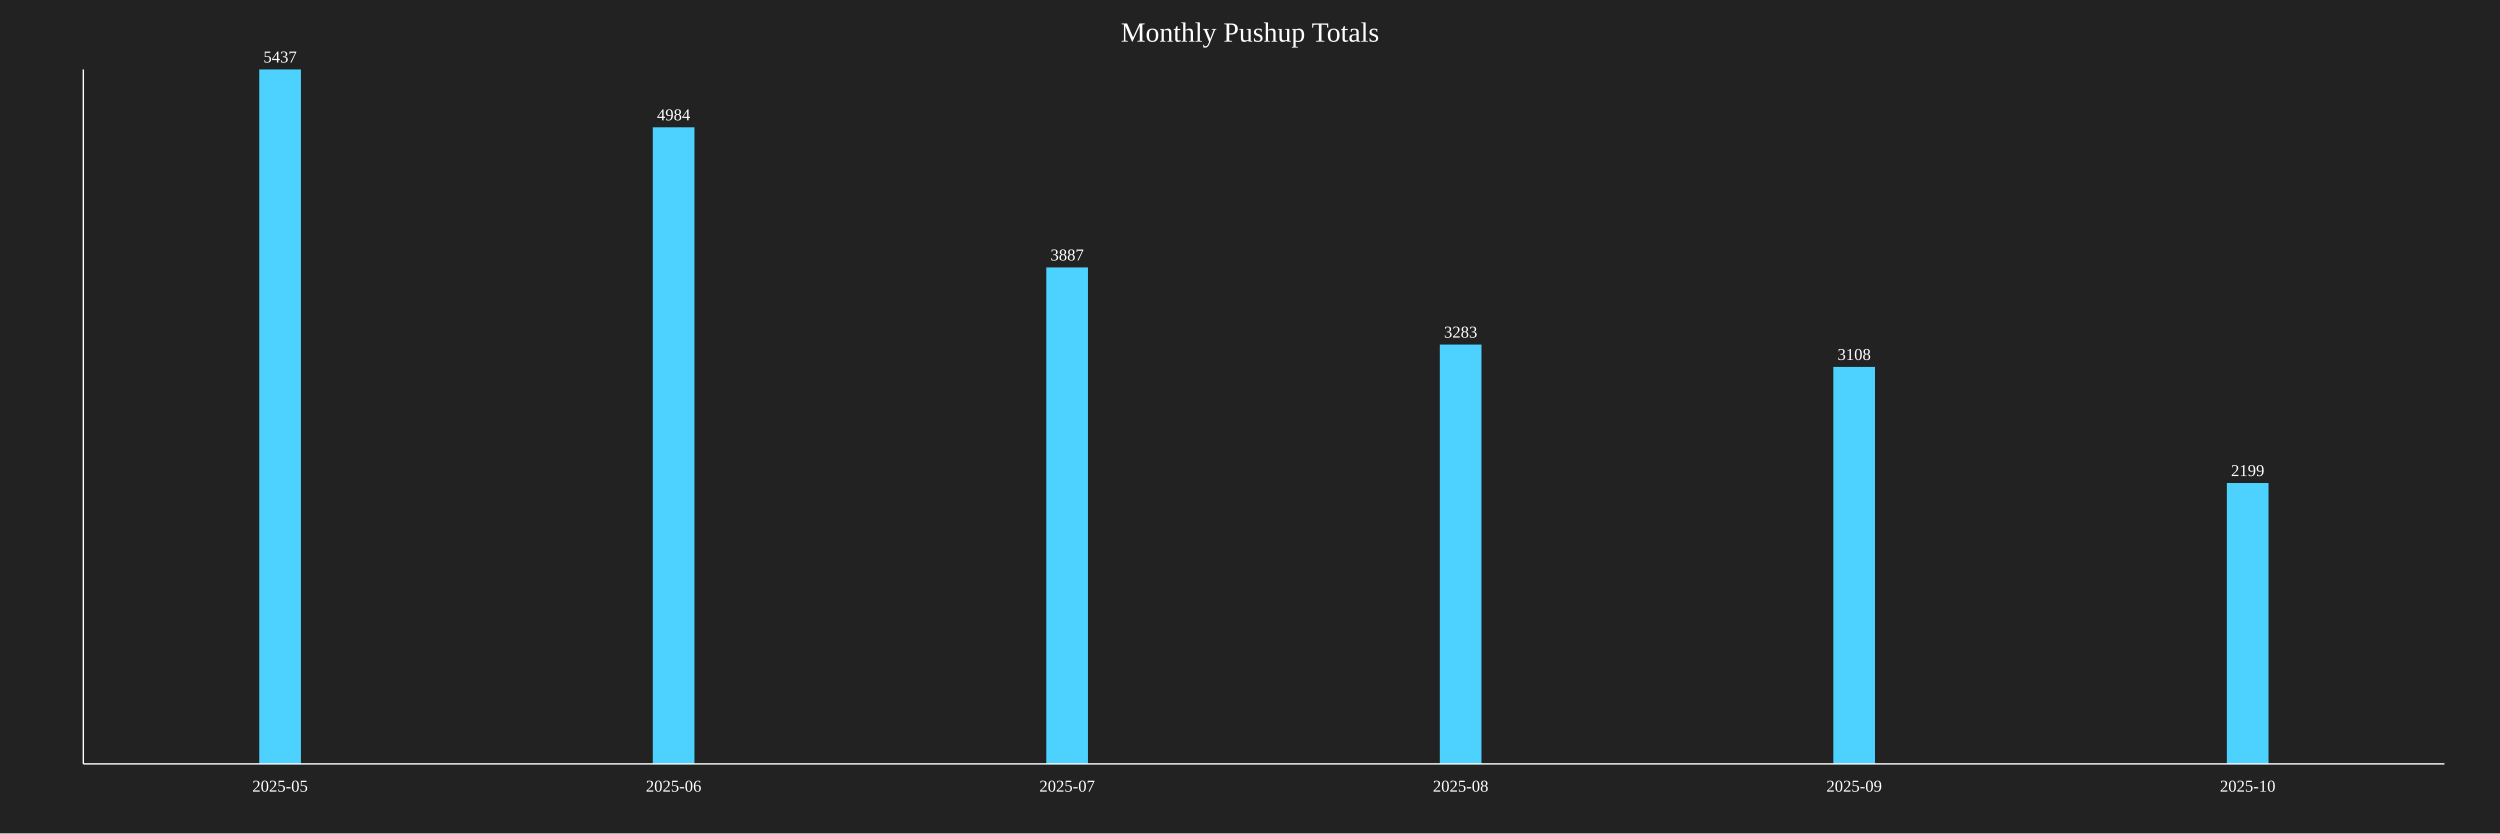
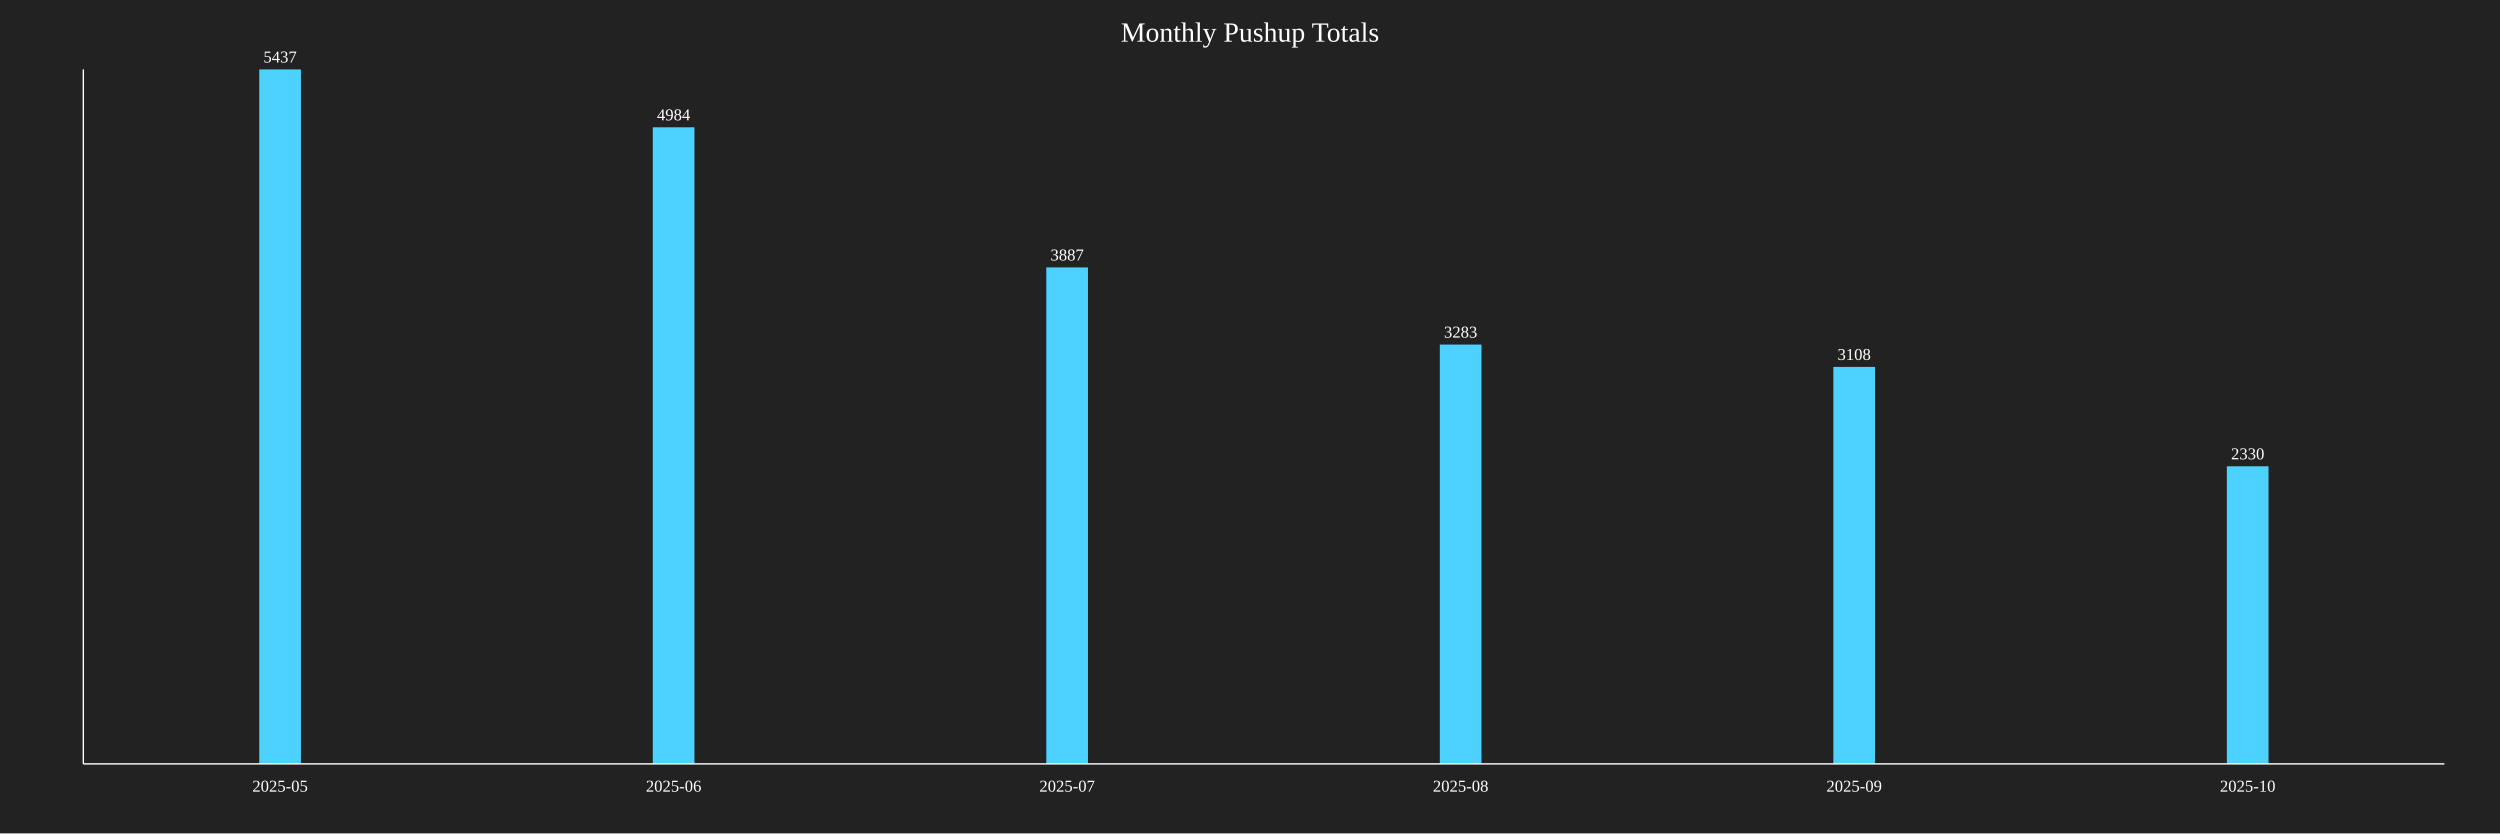
<svg xmlns="http://www.w3.org/2000/svg" baseProfile="full" height="600" version="1.1" width="1800">
  <defs />
  <rect fill="#222222" height="100%" width="100%" x="0" y="0" />
  <text fill="white" font-size="20" text-anchor="middle" x="900.0" y="30">Monthly Pushup Totals</text>
  <rect fill="#4DD2FF" height="500.0" width="30" x="186.667" y="50.0" />
  <text fill="white" font-size="12" text-anchor="middle" x="201.667" y="45.0">5437</text>
  <text fill="white" font-size="12" text-anchor="middle" x="201.667" y="570">2025-05</text>
  <rect fill="#4DD2FF" height="458.341" width="30" x="470.0" y="91.659" />
  <text fill="white" font-size="12" text-anchor="middle" x="485.0" y="86.659">4984</text>
  <text fill="white" font-size="12" text-anchor="middle" x="485.0" y="570">2025-06</text>
  <rect fill="#4DD2FF" height="357.458" width="30" x="753.333" y="192.542" />
  <text fill="white" font-size="12" text-anchor="middle" x="768.333" y="187.542">3887</text>
  <text fill="white" font-size="12" text-anchor="middle" x="768.333" y="570">2025-07</text>
  <rect fill="#4DD2FF" height="301.913" width="30" x="1036.667" y="248.087" />
  <text fill="white" font-size="12" text-anchor="middle" x="1051.667" y="243.087">3283</text>
  <text fill="white" font-size="12" text-anchor="middle" x="1051.667" y="570">2025-08</text>
  <rect fill="#4DD2FF" height="285.819" width="30" x="1320.0" y="264.181" />
  <text fill="white" font-size="12" text-anchor="middle" x="1335.0" y="259.181">3108</text>
  <text fill="white" font-size="12" text-anchor="middle" x="1335.0" y="570">2025-09</text>
-   <rect fill="#4DD2FF" height="202.225" width="30" x="1603.333" y="347.775" />
-   <text fill="white" font-size="12" text-anchor="middle" x="1618.333" y="342.775">2199</text>
+   <rect fill="#4DD2FF" height="214.273" width="30" x="1603.333" y="335.727" />
+   <text fill="white" font-size="12" text-anchor="middle" x="1618.333" y="330.727">2330</text>
  <text fill="white" font-size="12" text-anchor="middle" x="1618.333" y="570">2025-10</text>
  <line stroke="white" x1="60" x2="60" y1="50" y2="550" />
  <line stroke="white" x1="60" x2="1760" y1="550" y2="550" />
</svg>
